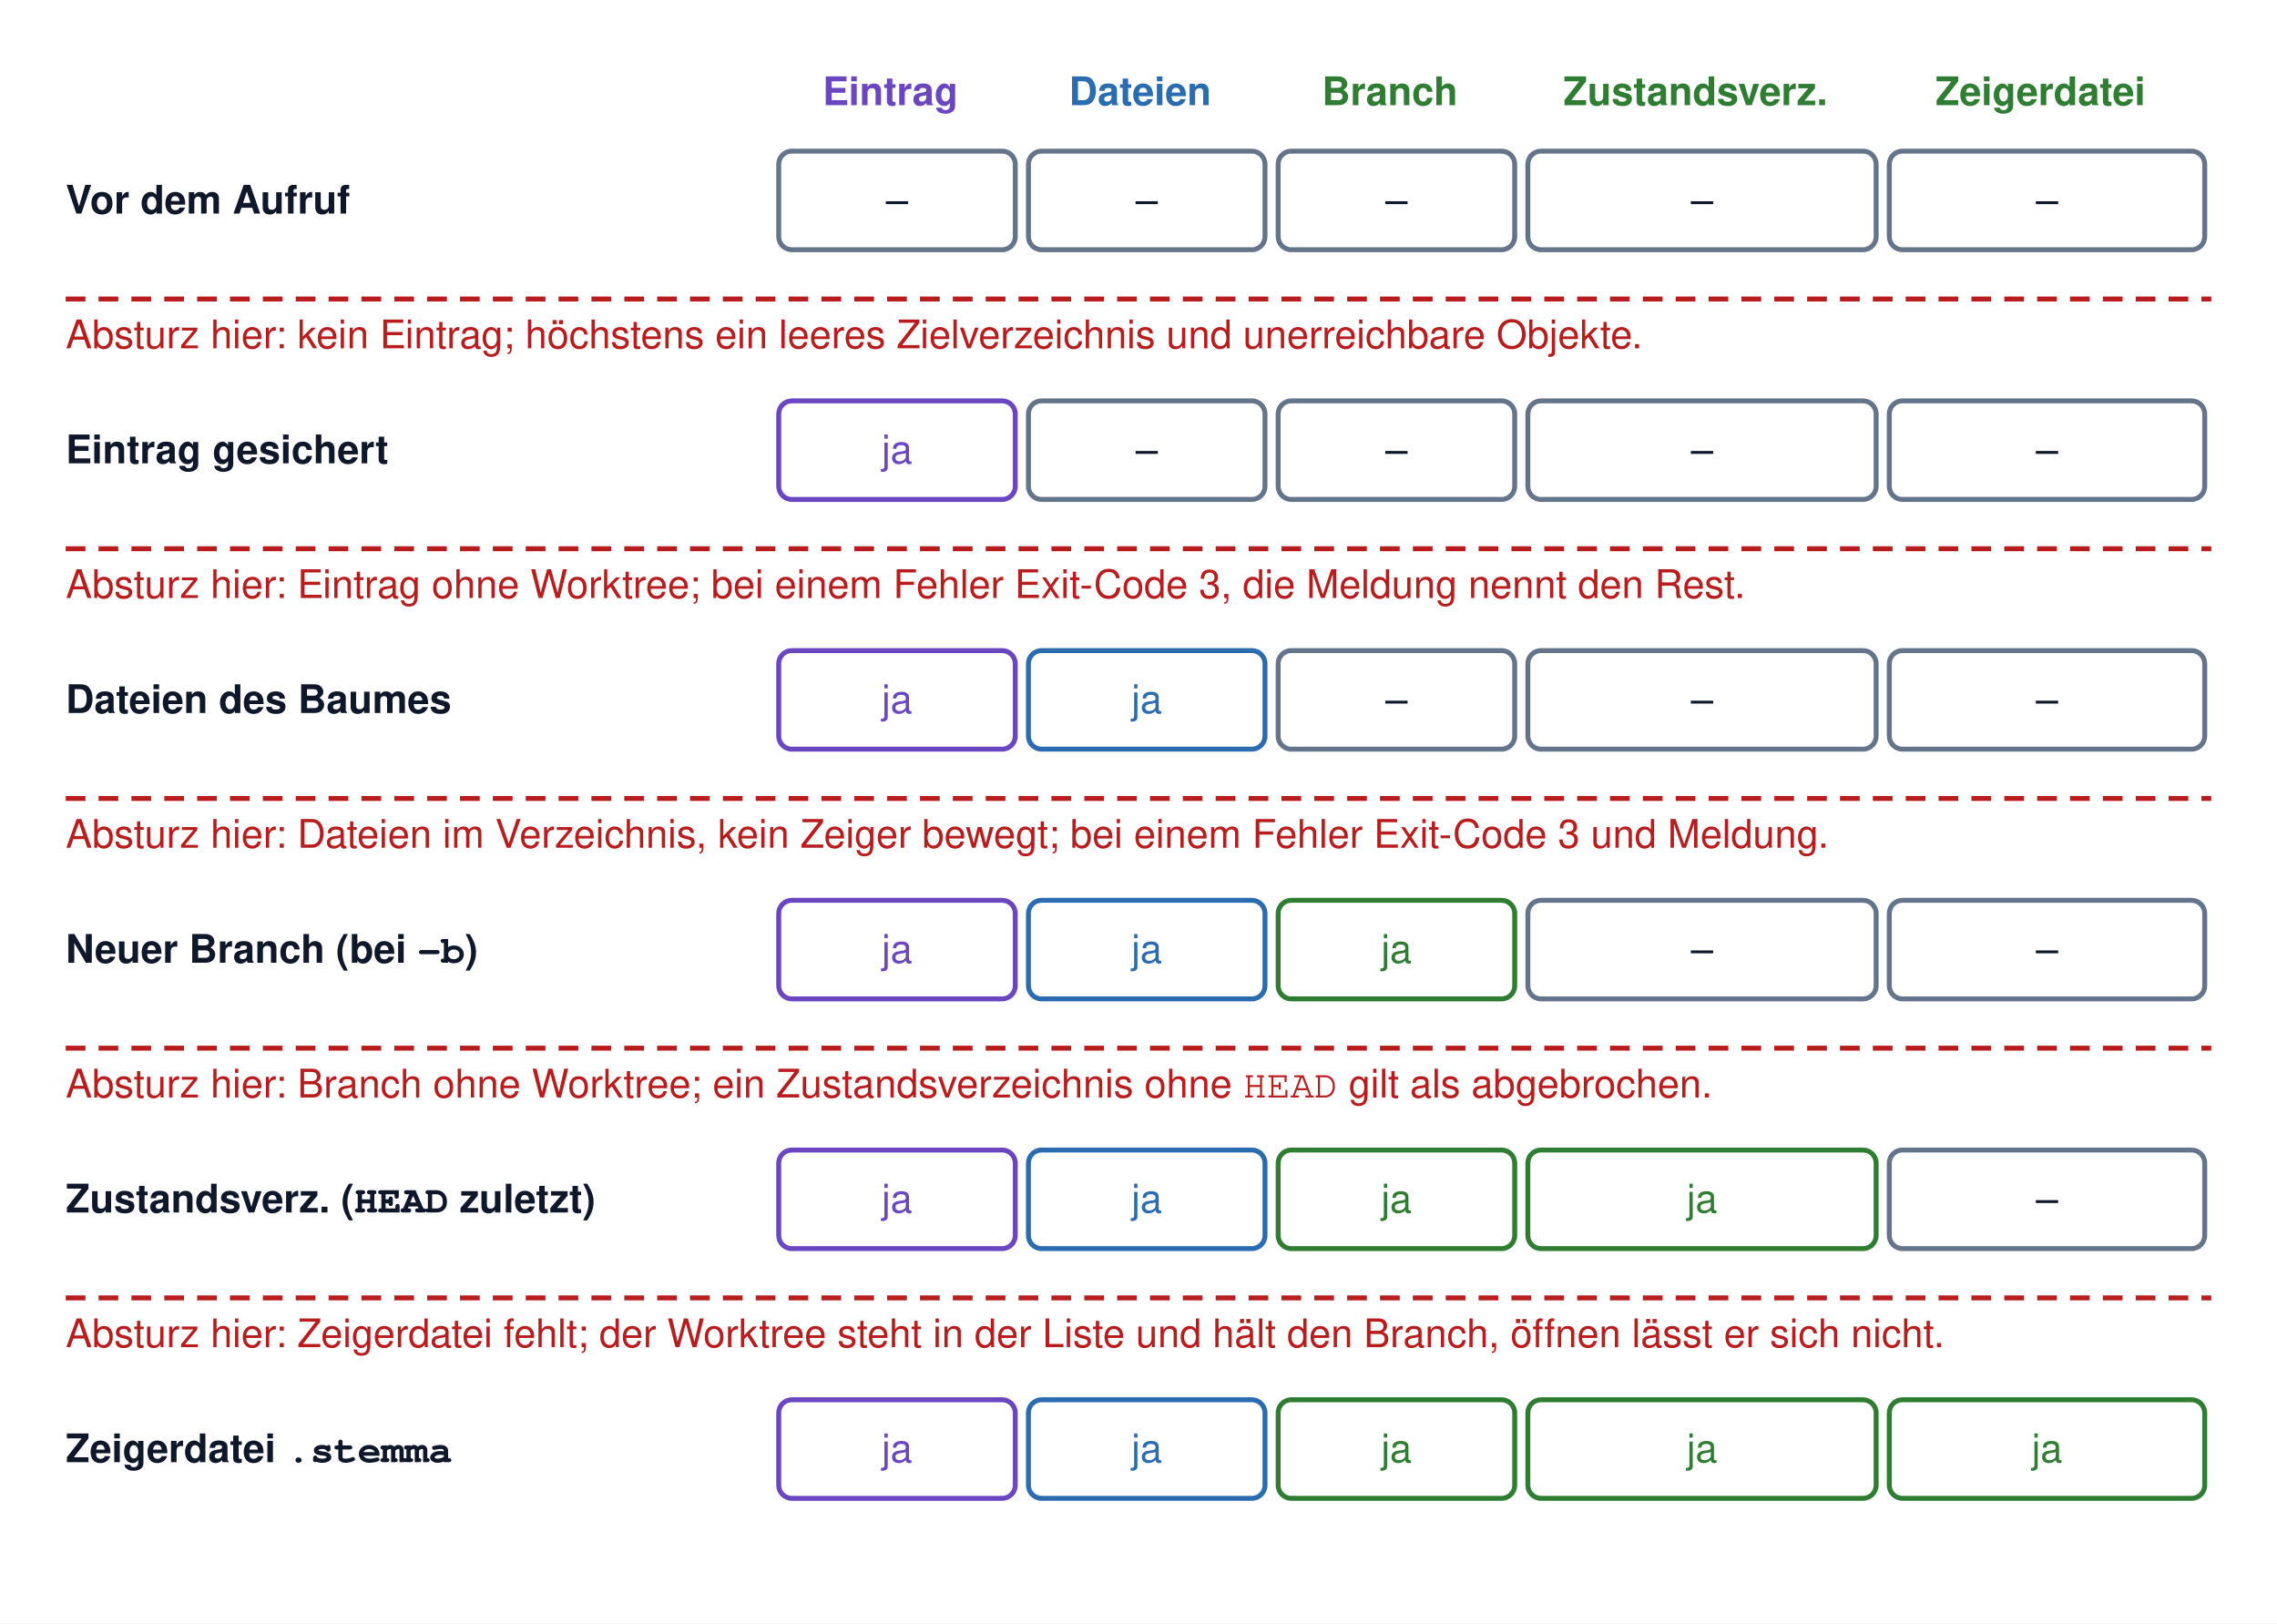
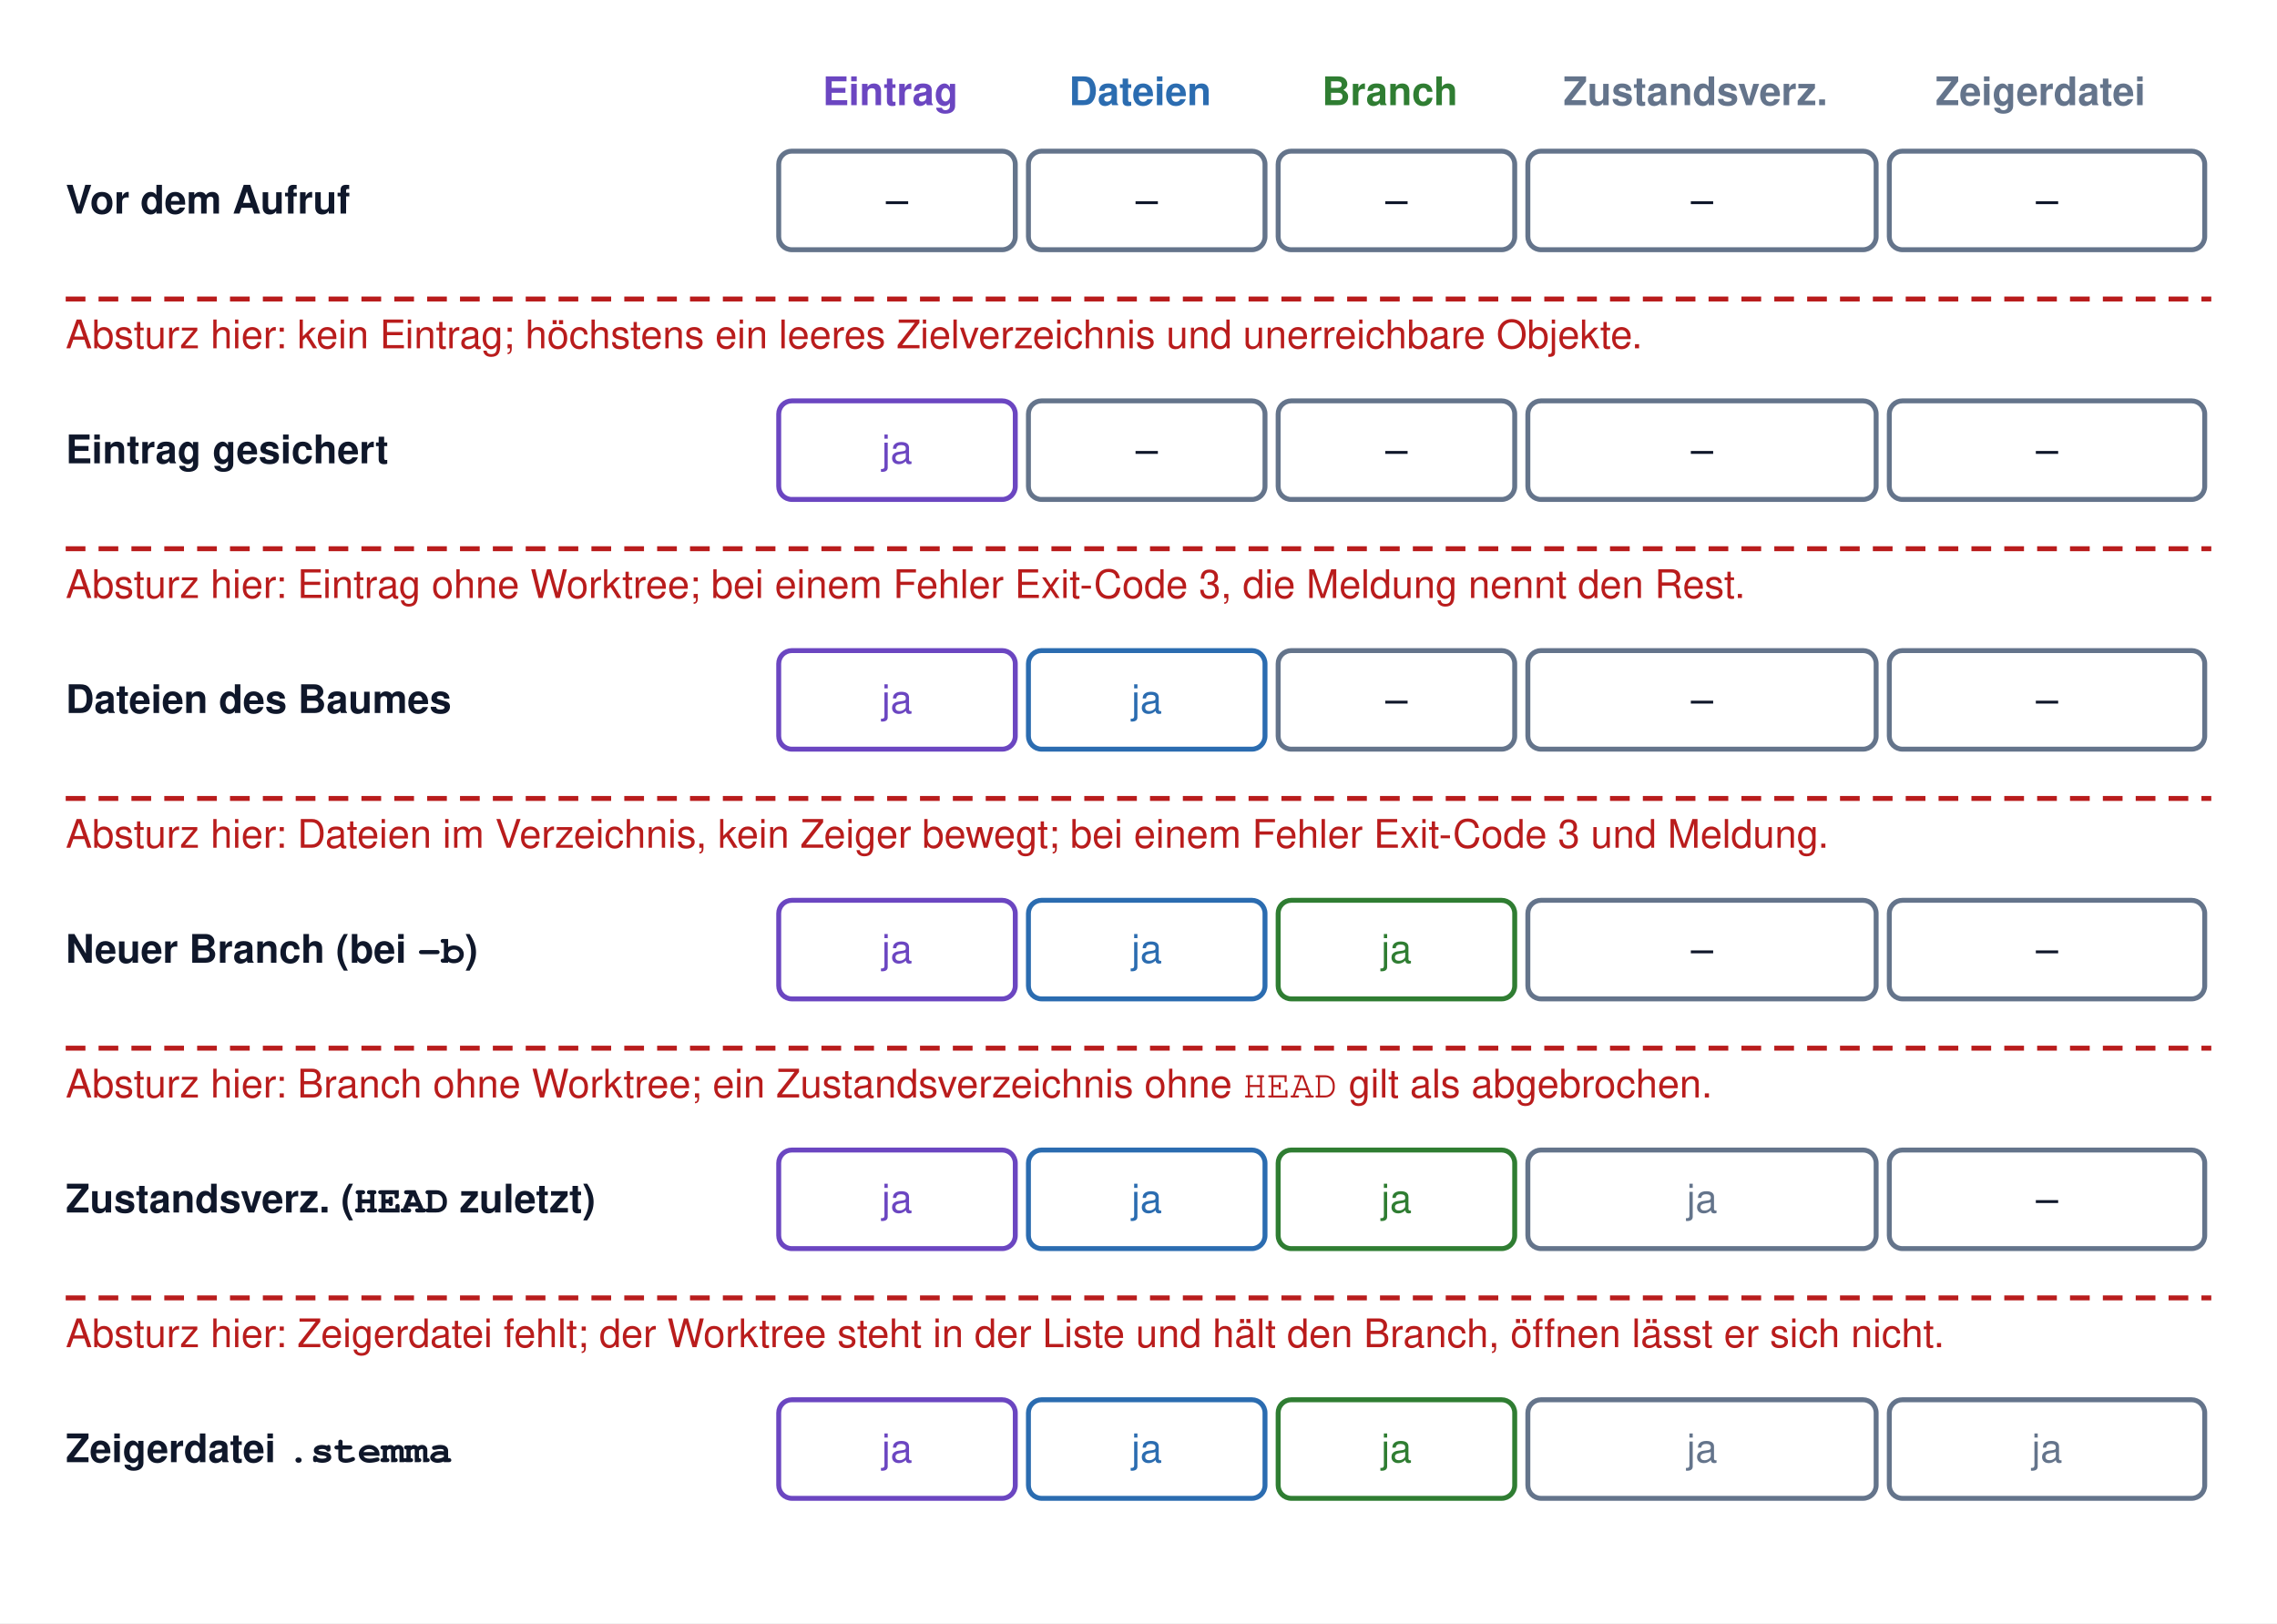
<svg xmlns="http://www.w3.org/2000/svg" viewBox="0 0 693 494" font-family="Helvetica, Arial, sans-serif">
  <defs>
    <marker id="arrow-slate" viewBox="0 0 10 10" refX="9" refY="5" markerWidth="7" markerHeight="7" orient="auto">
      <path d="M0,0 L10,5 L0,10 z" fill="#64748B" />
    </marker>
    <marker id="arrow-green" viewBox="0 0 10 10" refX="9" refY="5" markerWidth="7" markerHeight="7" orient="auto">
      <path d="M0,0 L10,5 L0,10 z" fill="#2F7D32" />
    </marker>
    <marker id="arrow-blue" viewBox="0 0 10 10" refX="9" refY="5" markerWidth="7" markerHeight="7" orient="auto">
      <path d="M0,0 L10,5 L0,10 z" fill="#2B6CB0" />
    </marker>
    <marker id="arrow-orange" viewBox="0 0 10 10" refX="9" refY="5" markerWidth="7" markerHeight="7" orient="auto">
      <path d="M0,0 L10,5 L0,10 z" fill="#B45309" />
    </marker>
    <marker id="arrow-purple" viewBox="0 0 10 10" refX="9" refY="5" markerWidth="7" markerHeight="7" orient="auto">
      <path d="M0,0 L10,5 L0,10 z" fill="#6B46C1" />
    </marker>
  </defs>
  <rect x="0" y="0" width="693" height="494" fill="#FFFFFF" />
  <text x="271.0" y="32" font-size="12" font-weight="bold" text-anchor="middle" fill="#6B46C1">Eintrag</text>
  <text x="347.0" y="32" font-size="12" font-weight="bold" text-anchor="middle" fill="#2B6CB0">Dateien</text>
  <text x="423.0" y="32" font-size="12" font-weight="bold" text-anchor="middle" fill="#2F7D32">Branch</text>
-   <text x="516.0" y="32" font-size="12" font-weight="bold" text-anchor="middle" fill="#2F7D32">Zustandsverz.</text>
-   <text x="621.0" y="32" font-size="12" font-weight="bold" text-anchor="middle" fill="#2F7D32">Zeigerdatei</text>
+   <text x="516.0" y="32" font-size="12" font-weight="bold" text-anchor="middle" fill="#64748B">Zustandsverz.</text>
+   <text x="621.0" y="32" font-size="12" font-weight="bold" text-anchor="middle" fill="#64748B">Zeigerdatei</text>
  <text x="20" y="65.0" font-size="12" font-weight="bold" fill="#0F172A">Vor dem Aufruf</text>
  <rect x="237" y="46" width="72" height="30" rx="4" stroke="#64748B" stroke-width="1.5" fill="#FFFFFF" />
  <text x="273.0" y="65.0" font-size="12" text-anchor="middle" fill="#0F172A">–</text>
  <rect x="313" y="46" width="72" height="30" rx="4" stroke="#64748B" stroke-width="1.5" fill="#FFFFFF" />
  <text x="349.0" y="65.0" font-size="12" text-anchor="middle" fill="#0F172A">–</text>
  <rect x="389" y="46" width="72" height="30" rx="4" stroke="#64748B" stroke-width="1.5" fill="#FFFFFF" />
  <text x="425.0" y="65.0" font-size="12" text-anchor="middle" fill="#0F172A">–</text>
  <rect x="465" y="46" width="106" height="30" rx="4" stroke="#64748B" stroke-width="1.5" fill="#FFFFFF" />
  <text x="518.0" y="65.0" font-size="12" text-anchor="middle" fill="#0F172A">–</text>
  <rect x="575" y="46" width="96" height="30" rx="4" stroke="#64748B" stroke-width="1.5" fill="#FFFFFF" />
  <text x="623.0" y="65.0" font-size="12" text-anchor="middle" fill="#0F172A">–</text>
  <line x1="20" y1="91.0" x2="673" y2="91.0" stroke="#B91C1C" stroke-width="1.5" stroke-dasharray="6 4" />
  <text x="20" y="106.0" font-size="12" fill="#B91C1C">Absturz hier: kein Eintrag; höchstens ein leeres Zielverzeichnis und unerreichbare Objekte.</text>
  <text x="20" y="141.0" font-size="12" font-weight="bold" fill="#0F172A">Eintrag gesichert</text>
  <rect x="237" y="122" width="72" height="30" rx="4" stroke="#6B46C1" stroke-width="1.5" fill="#FFFFFF" />
  <text x="273.0" y="141.0" font-size="12" text-anchor="middle" fill="#6B46C1">ja</text>
  <rect x="313" y="122" width="72" height="30" rx="4" stroke="#64748B" stroke-width="1.5" fill="#FFFFFF" />
  <text x="349.0" y="141.0" font-size="12" text-anchor="middle" fill="#0F172A">–</text>
  <rect x="389" y="122" width="72" height="30" rx="4" stroke="#64748B" stroke-width="1.5" fill="#FFFFFF" />
  <text x="425.0" y="141.0" font-size="12" text-anchor="middle" fill="#0F172A">–</text>
  <rect x="465" y="122" width="106" height="30" rx="4" stroke="#64748B" stroke-width="1.5" fill="#FFFFFF" />
  <text x="518.0" y="141.0" font-size="12" text-anchor="middle" fill="#0F172A">–</text>
  <rect x="575" y="122" width="96" height="30" rx="4" stroke="#64748B" stroke-width="1.5" fill="#FFFFFF" />
  <text x="623.0" y="141.0" font-size="12" text-anchor="middle" fill="#0F172A">–</text>
  <line x1="20" y1="167.0" x2="673" y2="167.0" stroke="#B91C1C" stroke-width="1.5" stroke-dasharray="6 4" />
  <text x="20" y="182.0" font-size="12" fill="#B91C1C">Absturz hier: Eintrag ohne Worktree; bei einem Fehler Exit-Code 3, die Meldung nennt den Rest.</text>
  <text x="20" y="217.0" font-size="12" font-weight="bold" fill="#0F172A">Dateien des Baumes</text>
  <rect x="237" y="198" width="72" height="30" rx="4" stroke="#6B46C1" stroke-width="1.5" fill="#FFFFFF" />
  <text x="273.0" y="217.0" font-size="12" text-anchor="middle" fill="#6B46C1">ja</text>
  <rect x="313" y="198" width="72" height="30" rx="4" stroke="#2B6CB0" stroke-width="1.5" fill="#FFFFFF" />
  <text x="349.0" y="217.0" font-size="12" text-anchor="middle" fill="#2B6CB0">ja</text>
  <rect x="389" y="198" width="72" height="30" rx="4" stroke="#64748B" stroke-width="1.5" fill="#FFFFFF" />
  <text x="425.0" y="217.0" font-size="12" text-anchor="middle" fill="#0F172A">–</text>
  <rect x="465" y="198" width="106" height="30" rx="4" stroke="#64748B" stroke-width="1.5" fill="#FFFFFF" />
  <text x="518.0" y="217.0" font-size="12" text-anchor="middle" fill="#0F172A">–</text>
  <rect x="575" y="198" width="96" height="30" rx="4" stroke="#64748B" stroke-width="1.5" fill="#FFFFFF" />
  <text x="623.0" y="217.0" font-size="12" text-anchor="middle" fill="#0F172A">–</text>
  <line x1="20" y1="243.0" x2="673" y2="243.0" stroke="#B91C1C" stroke-width="1.5" stroke-dasharray="6 4" />
  <text x="20" y="258.0" font-size="12" fill="#B91C1C">Absturz hier: Dateien im Verzeichnis, kein Zeiger bewegt; bei einem Fehler Exit-Code 3 und Meldung.</text>
  <text x="20" y="293.0" font-size="12" font-weight="bold" fill="#0F172A">Neuer Branch (bei <tspan font-family="Courier, monospace">-b</tspan>)</text>
  <rect x="237" y="274" width="72" height="30" rx="4" stroke="#6B46C1" stroke-width="1.5" fill="#FFFFFF" />
  <text x="273.0" y="293.0" font-size="12" text-anchor="middle" fill="#6B46C1">ja</text>
  <rect x="313" y="274" width="72" height="30" rx="4" stroke="#2B6CB0" stroke-width="1.5" fill="#FFFFFF" />
  <text x="349.0" y="293.0" font-size="12" text-anchor="middle" fill="#2B6CB0">ja</text>
  <rect x="389" y="274" width="72" height="30" rx="4" stroke="#2F7D32" stroke-width="1.5" fill="#FFFFFF" />
  <text x="425.0" y="293.0" font-size="12" text-anchor="middle" fill="#2F7D32">ja</text>
  <rect x="465" y="274" width="106" height="30" rx="4" stroke="#64748B" stroke-width="1.5" fill="#FFFFFF" />
  <text x="518.0" y="293.0" font-size="12" text-anchor="middle" fill="#0F172A">–</text>
  <rect x="575" y="274" width="96" height="30" rx="4" stroke="#64748B" stroke-width="1.5" fill="#FFFFFF" />
  <text x="623.0" y="293.0" font-size="12" text-anchor="middle" fill="#0F172A">–</text>
  <line x1="20" y1="319.0" x2="673" y2="319.0" stroke="#B91C1C" stroke-width="1.5" stroke-dasharray="6 4" />
  <text x="20" y="334.0" font-size="12" fill="#B91C1C">Absturz hier: Branch ohne Worktree; ein Zustandsverzeichnis ohne <tspan font-family="Courier, monospace">HEAD</tspan> gilt als abgebrochen.</text>
  <text x="20" y="369.0" font-size="12" font-weight="bold" fill="#0F172A">Zustandsverz. (<tspan font-family="Courier, monospace">HEAD</tspan> zuletzt)</text>
  <rect x="237" y="350" width="72" height="30" rx="4" stroke="#6B46C1" stroke-width="1.5" fill="#FFFFFF" />
  <text x="273.0" y="369.0" font-size="12" text-anchor="middle" fill="#6B46C1">ja</text>
  <rect x="313" y="350" width="72" height="30" rx="4" stroke="#2B6CB0" stroke-width="1.5" fill="#FFFFFF" />
  <text x="349.0" y="369.0" font-size="12" text-anchor="middle" fill="#2B6CB0">ja</text>
  <rect x="389" y="350" width="72" height="30" rx="4" stroke="#2F7D32" stroke-width="1.5" fill="#FFFFFF" />
  <text x="425.0" y="369.0" font-size="12" text-anchor="middle" fill="#2F7D32">ja</text>
-   <rect x="465" y="350" width="106" height="30" rx="4" stroke="#2F7D32" stroke-width="1.5" fill="#FFFFFF" />
-   <text x="518.0" y="369.0" font-size="12" text-anchor="middle" fill="#2F7D32">ja</text>
+   <rect x="465" y="350" width="106" height="30" rx="4" stroke="#64748B" stroke-width="1.5" fill="#FFFFFF" />
+   <text x="518.0" y="369.0" font-size="12" text-anchor="middle" fill="#64748B">ja</text>
  <rect x="575" y="350" width="96" height="30" rx="4" stroke="#64748B" stroke-width="1.5" fill="#FFFFFF" />
  <text x="623.0" y="369.0" font-size="12" text-anchor="middle" fill="#0F172A">–</text>
  <line x1="20" y1="395.0" x2="673" y2="395.0" stroke="#B91C1C" stroke-width="1.5" stroke-dasharray="6 4" />
  <text x="20" y="410.0" font-size="12" fill="#B91C1C">Absturz hier: Zeigerdatei fehlt; der Worktree steht in der Liste und hält den Branch, öffnen lässt er sich nicht.</text>
  <text x="20" y="445.0" font-size="12" font-weight="bold" fill="#0F172A">Zeigerdatei <tspan font-family="Courier, monospace">.stemma</tspan>
  </text>
  <rect x="237" y="426" width="72" height="30" rx="4" stroke="#6B46C1" stroke-width="1.5" fill="#FFFFFF" />
  <text x="273.0" y="445.0" font-size="12" text-anchor="middle" fill="#6B46C1">ja</text>
  <rect x="313" y="426" width="72" height="30" rx="4" stroke="#2B6CB0" stroke-width="1.5" fill="#FFFFFF" />
  <text x="349.0" y="445.0" font-size="12" text-anchor="middle" fill="#2B6CB0">ja</text>
  <rect x="389" y="426" width="72" height="30" rx="4" stroke="#2F7D32" stroke-width="1.5" fill="#FFFFFF" />
  <text x="425.0" y="445.0" font-size="12" text-anchor="middle" fill="#2F7D32">ja</text>
-   <rect x="465" y="426" width="106" height="30" rx="4" stroke="#2F7D32" stroke-width="1.5" fill="#FFFFFF" />
-   <text x="518.0" y="445.0" font-size="12" text-anchor="middle" fill="#2F7D32">ja</text>
-   <rect x="575" y="426" width="96" height="30" rx="4" stroke="#2F7D32" stroke-width="1.5" fill="#FFFFFF" />
-   <text x="623.0" y="445.0" font-size="12" text-anchor="middle" fill="#2F7D32">ja</text>
+   <rect x="465" y="426" width="106" height="30" rx="4" stroke="#64748B" stroke-width="1.5" fill="#FFFFFF" />
+   <text x="518.0" y="445.0" font-size="12" text-anchor="middle" fill="#64748B">ja</text>
+   <rect x="575" y="426" width="96" height="30" rx="4" stroke="#64748B" stroke-width="1.5" fill="#FFFFFF" />
+   <text x="623.0" y="445.0" font-size="12" text-anchor="middle" fill="#64748B">ja</text>
</svg>
